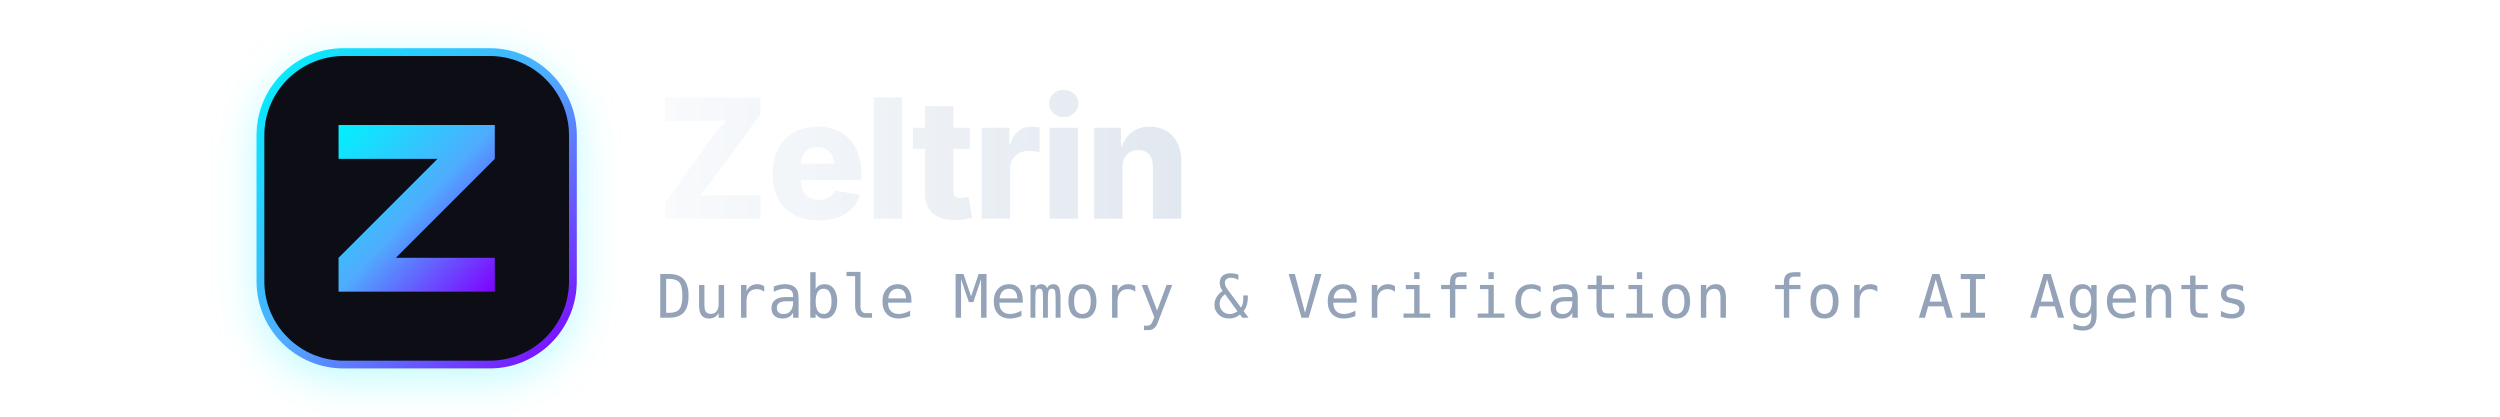
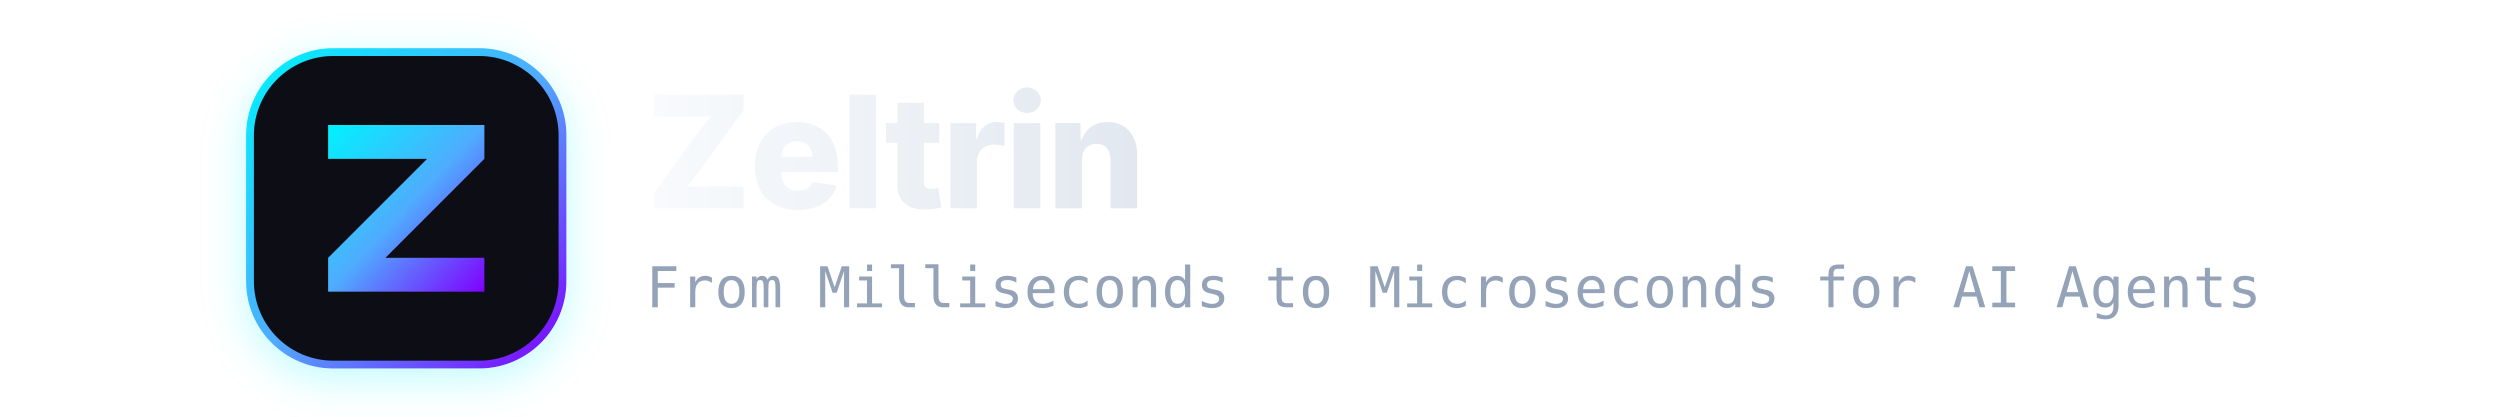
<svg xmlns="http://www.w3.org/2000/svg" width="480" height="80" viewBox="0 0 480 80">
  <defs>
    <linearGradient id="zGrad" x1="0%" y1="0%" x2="100%" y2="100%">
      <stop offset="0%" stop-color="#00f2fe" />
      <stop offset="50%" stop-color="#4facfe" />
      <stop offset="100%" stop-color="#7f00ff" />
    </linearGradient>
    <linearGradient id="textGrad" x1="0%" y1="0%" x2="100%" y2="0%">
      <stop offset="0%" stop-color="#f8fafc" />
      <stop offset="100%" stop-color="#e2e8f0" />
    </linearGradient>
    <filter id="glow" x="-20%" y="-20%" width="140%" height="140%">
      <feDropShadow dx="0" dy="2" stdDeviation="4" flood-color="#00f2fe" flood-opacity="0.25" />
    </filter>
  </defs>
-   <rect x="50" y="10" width="60" height="60" rx="16" fill="#0b0f19" stroke="url(#zGrad)" stroke-width="1.5" filter="url(#glow)" />
-   <path d="M 65,24 L 95,24 L 95,30.5 L 76,49.5 L 95,49.5 L 95,56 L 65,56 L 65,49.5 L 84,30.5 L 65,30.5 Z" fill="url(#zGrad)" />
-   <text x="126" y="42" font-family="-apple-system, BlinkMacSystemFont, 'Inter', 'Segoe UI', Roboto, sans-serif" font-size="32" font-weight="800" letter-spacing="-0.5" fill="url(#textGrad)">Zeltrin</text>
-   <text x="126" y="61" font-family="'JetBrains Mono', 'SF Mono', Menlo, Consolas, monospace" font-size="11.5" font-weight="500" letter-spacing="0.2" fill="#94a3b8">Durable Memory &amp; Verification for AI Agents</text>
+   <rect x="48" y="10" width="60" height="60" rx="16" fill="#0b0f19" stroke="url(#zGrad)" stroke-width="1.5" filter="url(#glow)" />
+   <path d="M 63,24 L 93,24 L 93,30.5 L 74,49.5 L 93,49.5 L 93,56 L 63,56 L 63,49.5 L 82,30.5 L 63,30.5 Z" fill="url(#zGrad)" />
+   <text x="124" y="40" font-family="-apple-system, BlinkMacSystemFont, 'Inter', 'Segoe UI', Roboto, sans-serif" font-size="30" font-weight="800" letter-spacing="-0.5" fill="url(#textGrad)">Zeltrin</text>
+   <text x="124" y="59" font-family="'JetBrains Mono', 'SF Mono', Menlo, Consolas, monospace" font-size="10.8" font-weight="500" letter-spacing="0.1" fill="#94a3b8">From Milliseconds to Microseconds for AI Agents</text>
</svg>
